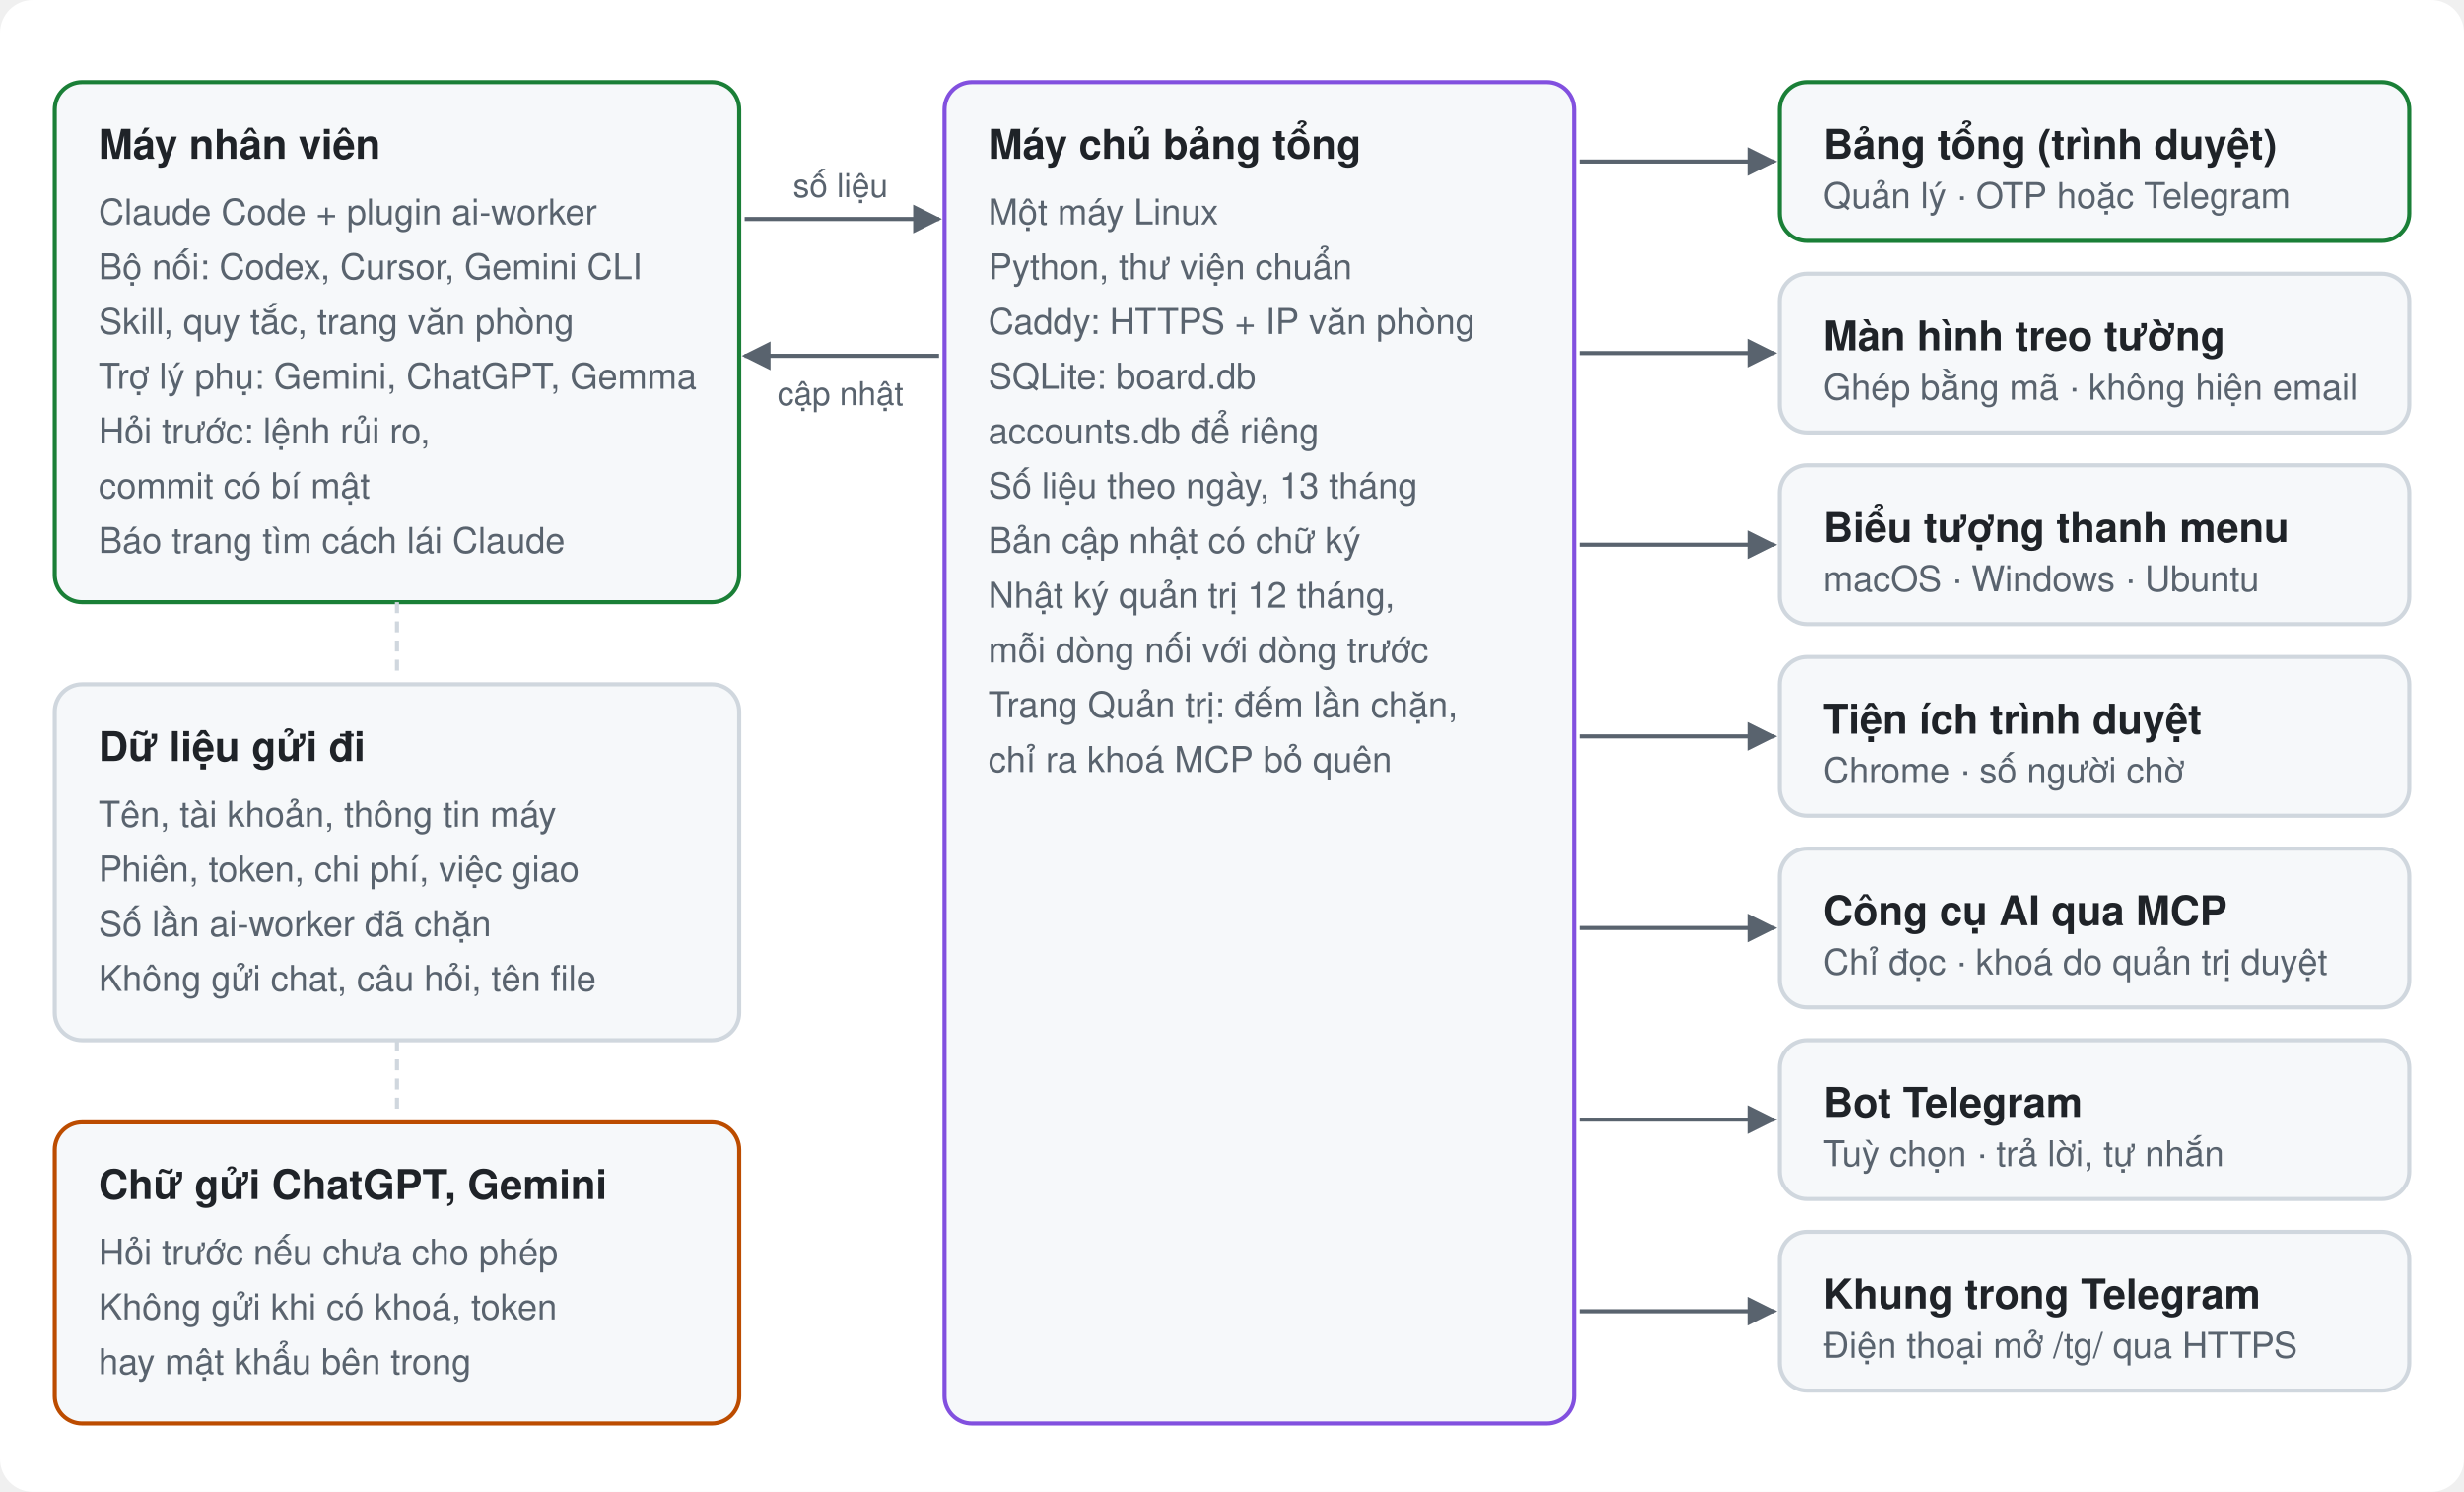
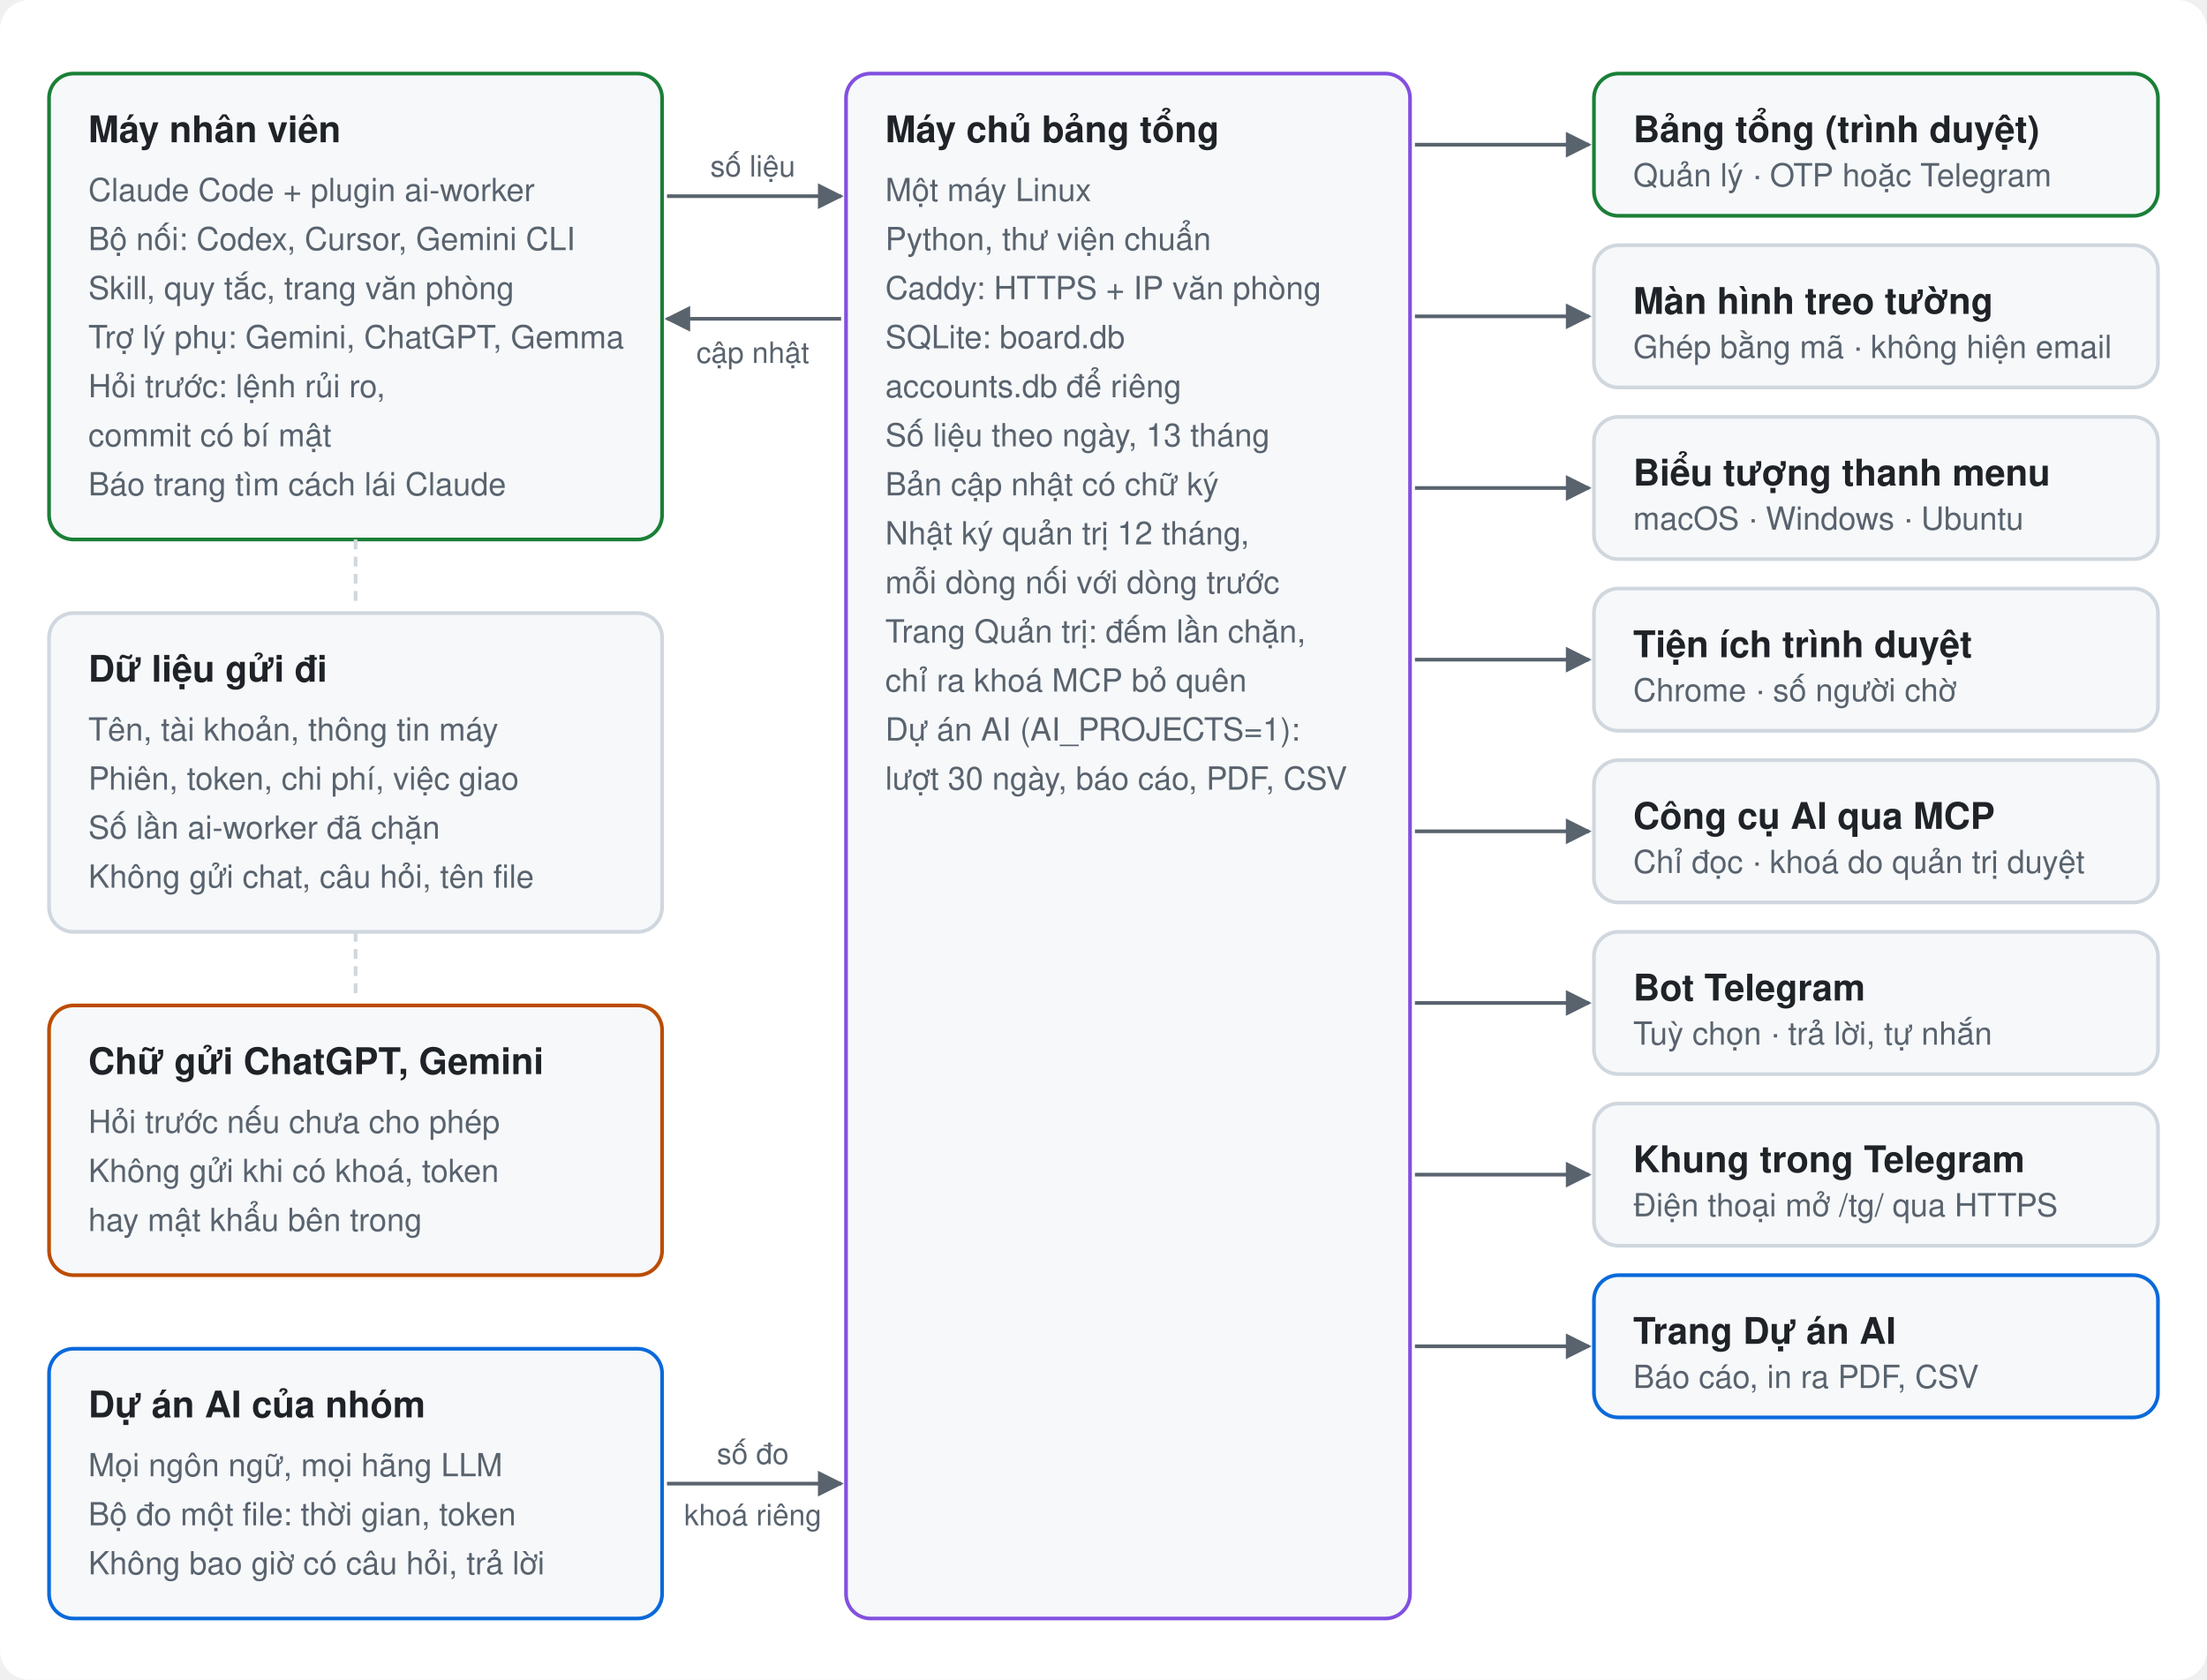
- <svg xmlns="http://www.w3.org/2000/svg" width="900" height="545" viewBox="0 0 900 545" font-family="-apple-system,Segoe UI,Helvetica,Arial,sans-serif">
+ <svg xmlns="http://www.w3.org/2000/svg" width="900" height="685" viewBox="0 0 900 685" font-family="-apple-system,Segoe UI,Helvetica,Arial,sans-serif">
  <defs>
    <marker id="a" viewBox="0 0 10 10" refX="9" refY="5" markerWidth="7" markerHeight="7" orient="auto">
      <path d="M0 0L10 5L0 10z" fill="#59636e" />
    </marker>
  </defs>
-   <rect width="900" height="545" rx="12" fill="#ffffff" />
+   <rect width="900" height="685" rx="12" fill="#ffffff" />
  <rect x="20" y="30" width="250" height="190" rx="10" fill="#f6f8fa" stroke="#1a7f37" stroke-width="1.5" />
  <text x="36" y="58" font-size="15" font-weight="600" fill="#1f2328">Máy nhân viên</text>
  <text x="36" y="82" font-size="13" fill="#59636e">Claude Code + plugin ai-worker</text>
  <text x="36" y="102" font-size="13" fill="#59636e">Bộ nối: Codex, Cursor, Gemini CLI</text>
  <text x="36" y="122" font-size="13" fill="#59636e">Skill, quy tắc, trang văn phòng</text>
  <text x="36" y="142" font-size="13" fill="#59636e">Trợ lý phụ: Gemini, ChatGPT, Gemma</text>
  <text x="36" y="162" font-size="13" fill="#59636e">Hỏi trước: lệnh rủi ro,</text>
  <text x="36" y="182" font-size="13" fill="#59636e">commit có bí mật</text>
  <text x="36" y="202" font-size="13" fill="#59636e">Báo trang tìm cách lái Claude</text>
  <line x1="145" y1="220" x2="145" y2="248" stroke="#d0d7de" stroke-width="1.5" stroke-dasharray="4 3" />
  <rect x="20" y="250" width="250" height="130" rx="10" fill="#f6f8fa" stroke="#d0d7de" stroke-width="1.5" />
  <text x="36" y="278" font-size="15" font-weight="600" fill="#1f2328">Dữ liệu gửi đi</text>
  <text x="36" y="302" font-size="13" fill="#59636e">Tên, tài khoản, thông tin máy</text>
  <text x="36" y="322" font-size="13" fill="#59636e">Phiên, token, chi phí, việc giao</text>
  <text x="36" y="342" font-size="13" fill="#59636e">Số lần ai-worker đã chặn</text>
  <text x="36" y="362" font-size="13" fill="#59636e">Không gửi chat, câu hỏi, tên file</text>
  <line x1="145" y1="380" x2="145" y2="408" stroke="#d0d7de" stroke-width="1.5" stroke-dasharray="4 3" />
  <rect x="20" y="410" width="250" height="110" rx="10" fill="#f6f8fa" stroke="#bc4c00" stroke-width="1.5" />
  <text x="36" y="438" font-size="15" font-weight="600" fill="#1f2328">Chữ gửi ChatGPT, Gemini</text>
  <text x="36" y="462" font-size="13" fill="#59636e">Hỏi trước nếu chưa cho phép</text>
  <text x="36" y="482" font-size="13" fill="#59636e">Không gửi khi có khoá, token</text>
  <text x="36" y="502" font-size="13" fill="#59636e">hay mật khẩu bên trong</text>
-   <rect x="345" y="30" width="230" height="490" rx="10" fill="#f6f8fa" stroke="#8250df" stroke-width="1.5" />
+   <rect x="345" y="30" width="230" height="630" rx="10" fill="#f6f8fa" stroke="#8250df" stroke-width="1.5" />
  <text x="361" y="58" font-size="15" font-weight="600" fill="#1f2328">Máy chủ bảng tổng</text>
  <text x="361" y="82" font-size="13" fill="#59636e">Một máy Linux</text>
  <text x="361" y="102" font-size="13" fill="#59636e">Python, thư viện chuẩn</text>
  <text x="361" y="122" font-size="13" fill="#59636e">Caddy: HTTPS + IP văn phòng</text>
  <text x="361" y="142" font-size="13" fill="#59636e">SQLite: board.db</text>
  <text x="361" y="162" font-size="13" fill="#59636e">accounts.db để riêng</text>
  <text x="361" y="182" font-size="13" fill="#59636e">Số liệu theo ngày, 13 tháng</text>
  <text x="361" y="202" font-size="13" fill="#59636e">Bản cập nhật có chữ ký</text>
  <text x="361" y="222" font-size="13" fill="#59636e">Nhật ký quản trị 12 tháng,</text>
  <text x="361" y="242" font-size="13" fill="#59636e">mỗi dòng nối với dòng trước</text>
  <text x="361" y="262" font-size="13" fill="#59636e">Trang Quản trị: đếm lần chặn,</text>
  <text x="361" y="282" font-size="13" fill="#59636e">chỉ ra khoá MCP bỏ quên</text>
  <rect x="650" y="30" width="230" height="58" rx="10" fill="#f6f8fa" stroke="#1a7f37" stroke-width="1.5" />
  <text x="666" y="58" font-size="15" font-weight="600" fill="#1f2328">Bảng tổng (trình duyệt)</text>
  <text x="666" y="76" font-size="13" fill="#59636e">Quản lý · OTP hoặc Telegram</text>
  <line x1="577" y1="59" x2="648" y2="59" stroke="#59636e" stroke-width="1.5" marker-end="url(#a)" />
  <rect x="650" y="100" width="230" height="58" rx="10" fill="#f6f8fa" stroke="#d0d7de" stroke-width="1.5" />
  <text x="666" y="128" font-size="15" font-weight="600" fill="#1f2328">Màn hình treo tường</text>
  <text x="666" y="146" font-size="13" fill="#59636e">Ghép bằng mã · không hiện email</text>
  <line x1="577" y1="129" x2="648" y2="129" stroke="#59636e" stroke-width="1.5" marker-end="url(#a)" />
  <rect x="650" y="170" width="230" height="58" rx="10" fill="#f6f8fa" stroke="#d0d7de" stroke-width="1.5" />
  <text x="666" y="198" font-size="15" font-weight="600" fill="#1f2328">Biểu tượng thanh menu</text>
  <text x="666" y="216" font-size="13" fill="#59636e">macOS · Windows · Ubuntu</text>
  <line x1="577" y1="199" x2="648" y2="199" stroke="#59636e" stroke-width="1.5" marker-end="url(#a)" />
  <rect x="650" y="240" width="230" height="58" rx="10" fill="#f6f8fa" stroke="#d0d7de" stroke-width="1.5" />
  <text x="666" y="268" font-size="15" font-weight="600" fill="#1f2328">Tiện ích trình duyệt</text>
  <text x="666" y="286" font-size="13" fill="#59636e">Chrome · số người chờ</text>
  <line x1="577" y1="269" x2="648" y2="269" stroke="#59636e" stroke-width="1.5" marker-end="url(#a)" />
  <rect x="650" y="310" width="230" height="58" rx="10" fill="#f6f8fa" stroke="#d0d7de" stroke-width="1.5" />
  <text x="666" y="338" font-size="15" font-weight="600" fill="#1f2328">Công cụ AI qua MCP</text>
  <text x="666" y="356" font-size="13" fill="#59636e">Chỉ đọc · khoá do quản trị duyệt</text>
  <line x1="577" y1="339" x2="648" y2="339" stroke="#59636e" stroke-width="1.5" marker-end="url(#a)" />
  <rect x="650" y="380" width="230" height="58" rx="10" fill="#f6f8fa" stroke="#d0d7de" stroke-width="1.5" />
  <text x="666" y="408" font-size="15" font-weight="600" fill="#1f2328">Bot Telegram</text>
  <text x="666" y="426" font-size="13" fill="#59636e">Tuỳ chọn · trả lời, tự nhắn</text>
  <line x1="577" y1="409" x2="648" y2="409" stroke="#59636e" stroke-width="1.5" marker-end="url(#a)" />
  <rect x="650" y="450" width="230" height="58" rx="10" fill="#f6f8fa" stroke="#d0d7de" stroke-width="1.5" />
  <text x="666" y="478" font-size="15" font-weight="600" fill="#1f2328">Khung trong Telegram</text>
  <text x="666" y="496" font-size="13" fill="#59636e">Điện thoại mở /tg/ qua HTTPS</text>
  <line x1="577" y1="479" x2="648" y2="479" stroke="#59636e" stroke-width="1.5" marker-end="url(#a)" />
  <line x1="272" y1="80" x2="343" y2="80" stroke="#59636e" stroke-width="1.5" marker-end="url(#a)" />
  <text x="307" y="72" font-size="12" fill="#59636e" text-anchor="middle">số liệu</text>
  <line x1="343" y1="130" x2="272" y2="130" stroke="#59636e" stroke-width="1.5" marker-end="url(#a)" />
  <text x="307" y="148" font-size="12" fill="#59636e" text-anchor="middle">cập nhật</text>
+   <text x="361" y="302" font-size="13" fill="#59636e">Dự án AI (AI_PROJECTS=1):</text>
+   <text x="361" y="322" font-size="13" fill="#59636e">lượt 30 ngày, báo cáo, PDF, CSV</text>
+   <rect x="650" y="520" width="230" height="58" rx="10" fill="#f6f8fa" stroke="#0969da" stroke-width="1.5" />
+   <text x="666" y="548" font-size="15" font-weight="600" fill="#1f2328">Trang Dự án AI</text>
+   <text x="666" y="566" font-size="13" fill="#59636e">Báo cáo, in ra PDF, CSV</text>
+   <line x1="577" y1="549" x2="648" y2="549" stroke="#59636e" stroke-width="1.5" marker-end="url(#a)" />
+   <rect x="20" y="550" width="250" height="110" rx="10" fill="#f6f8fa" stroke="#0969da" stroke-width="1.5" />
+   <text x="36" y="578" font-size="15" font-weight="600" fill="#1f2328">Dự án AI của nhóm</text>
+   <text x="36" y="602" font-size="13" fill="#59636e">Mọi ngôn ngữ, mọi hãng LLM</text>
+   <text x="36" y="622" font-size="13" fill="#59636e">Bộ đo một file: thời gian, token</text>
+   <text x="36" y="642" font-size="13" fill="#59636e">Không bao giờ có câu hỏi, trả lời</text>
+   <line x1="272" y1="605" x2="343" y2="605" stroke="#59636e" stroke-width="1.5" marker-end="url(#a)" />
+   <text x="307" y="597" font-size="12" fill="#59636e" text-anchor="middle">số đo</text>
+   <text x="307" y="622" font-size="12" fill="#59636e" text-anchor="middle">khoá riêng</text>
</svg>
